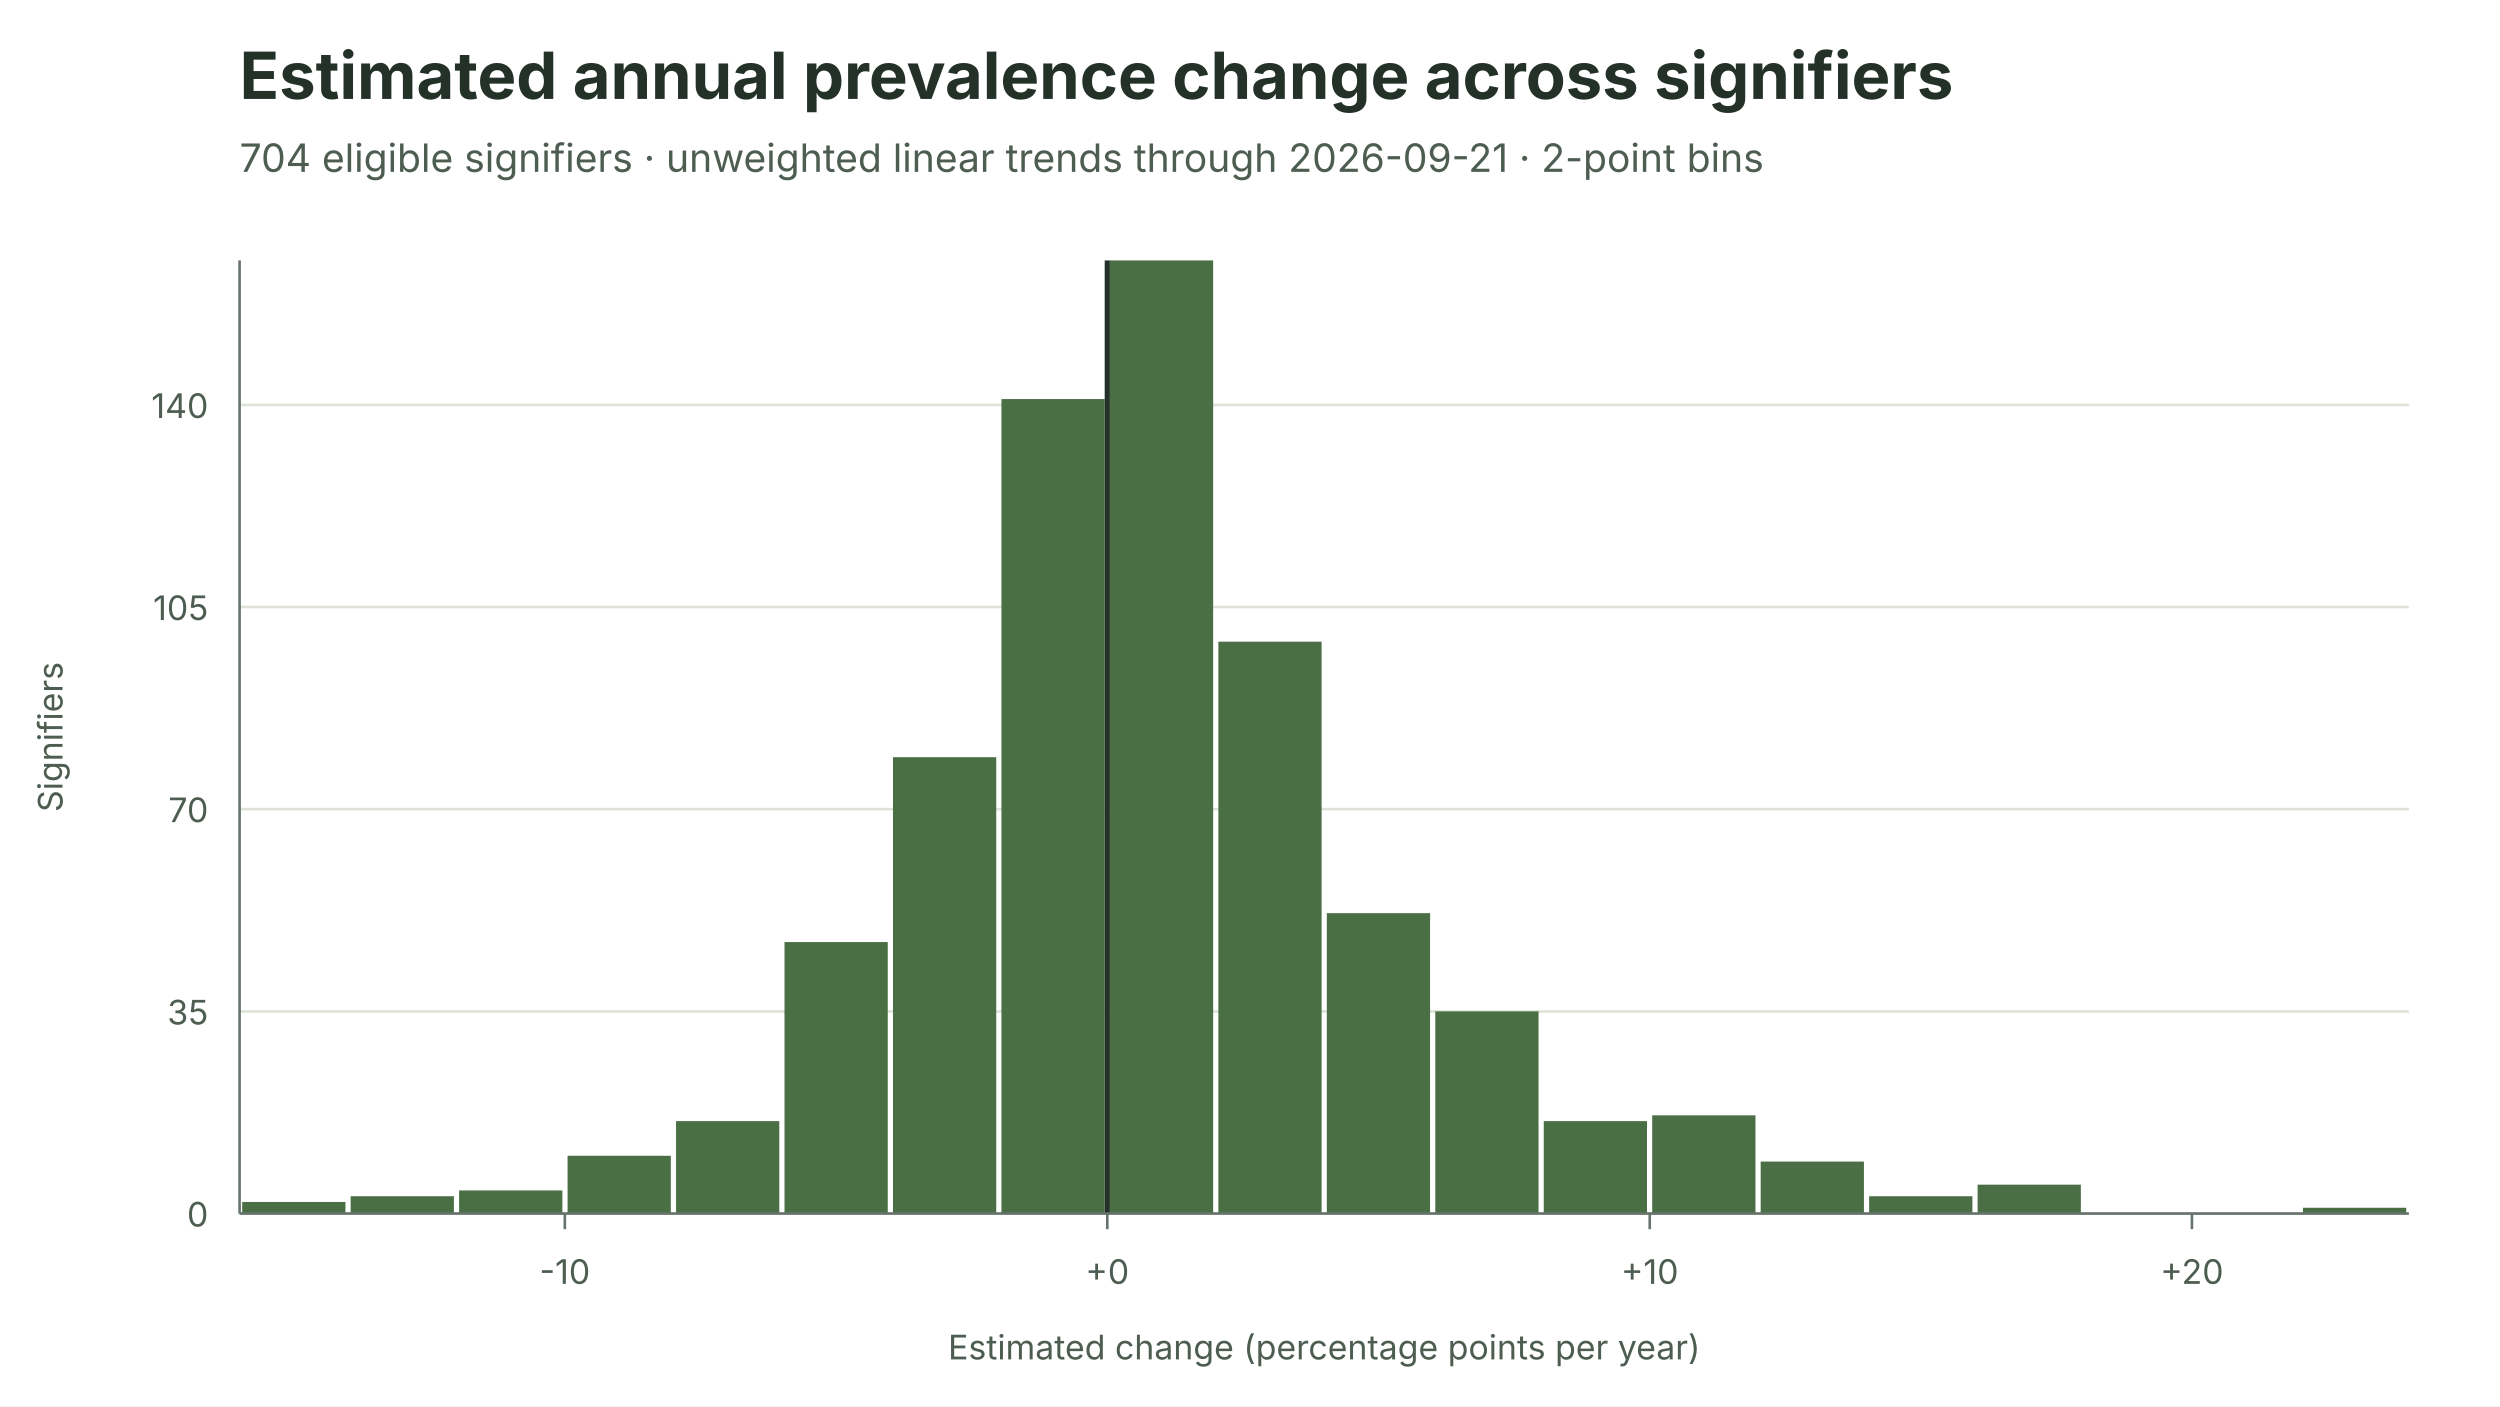
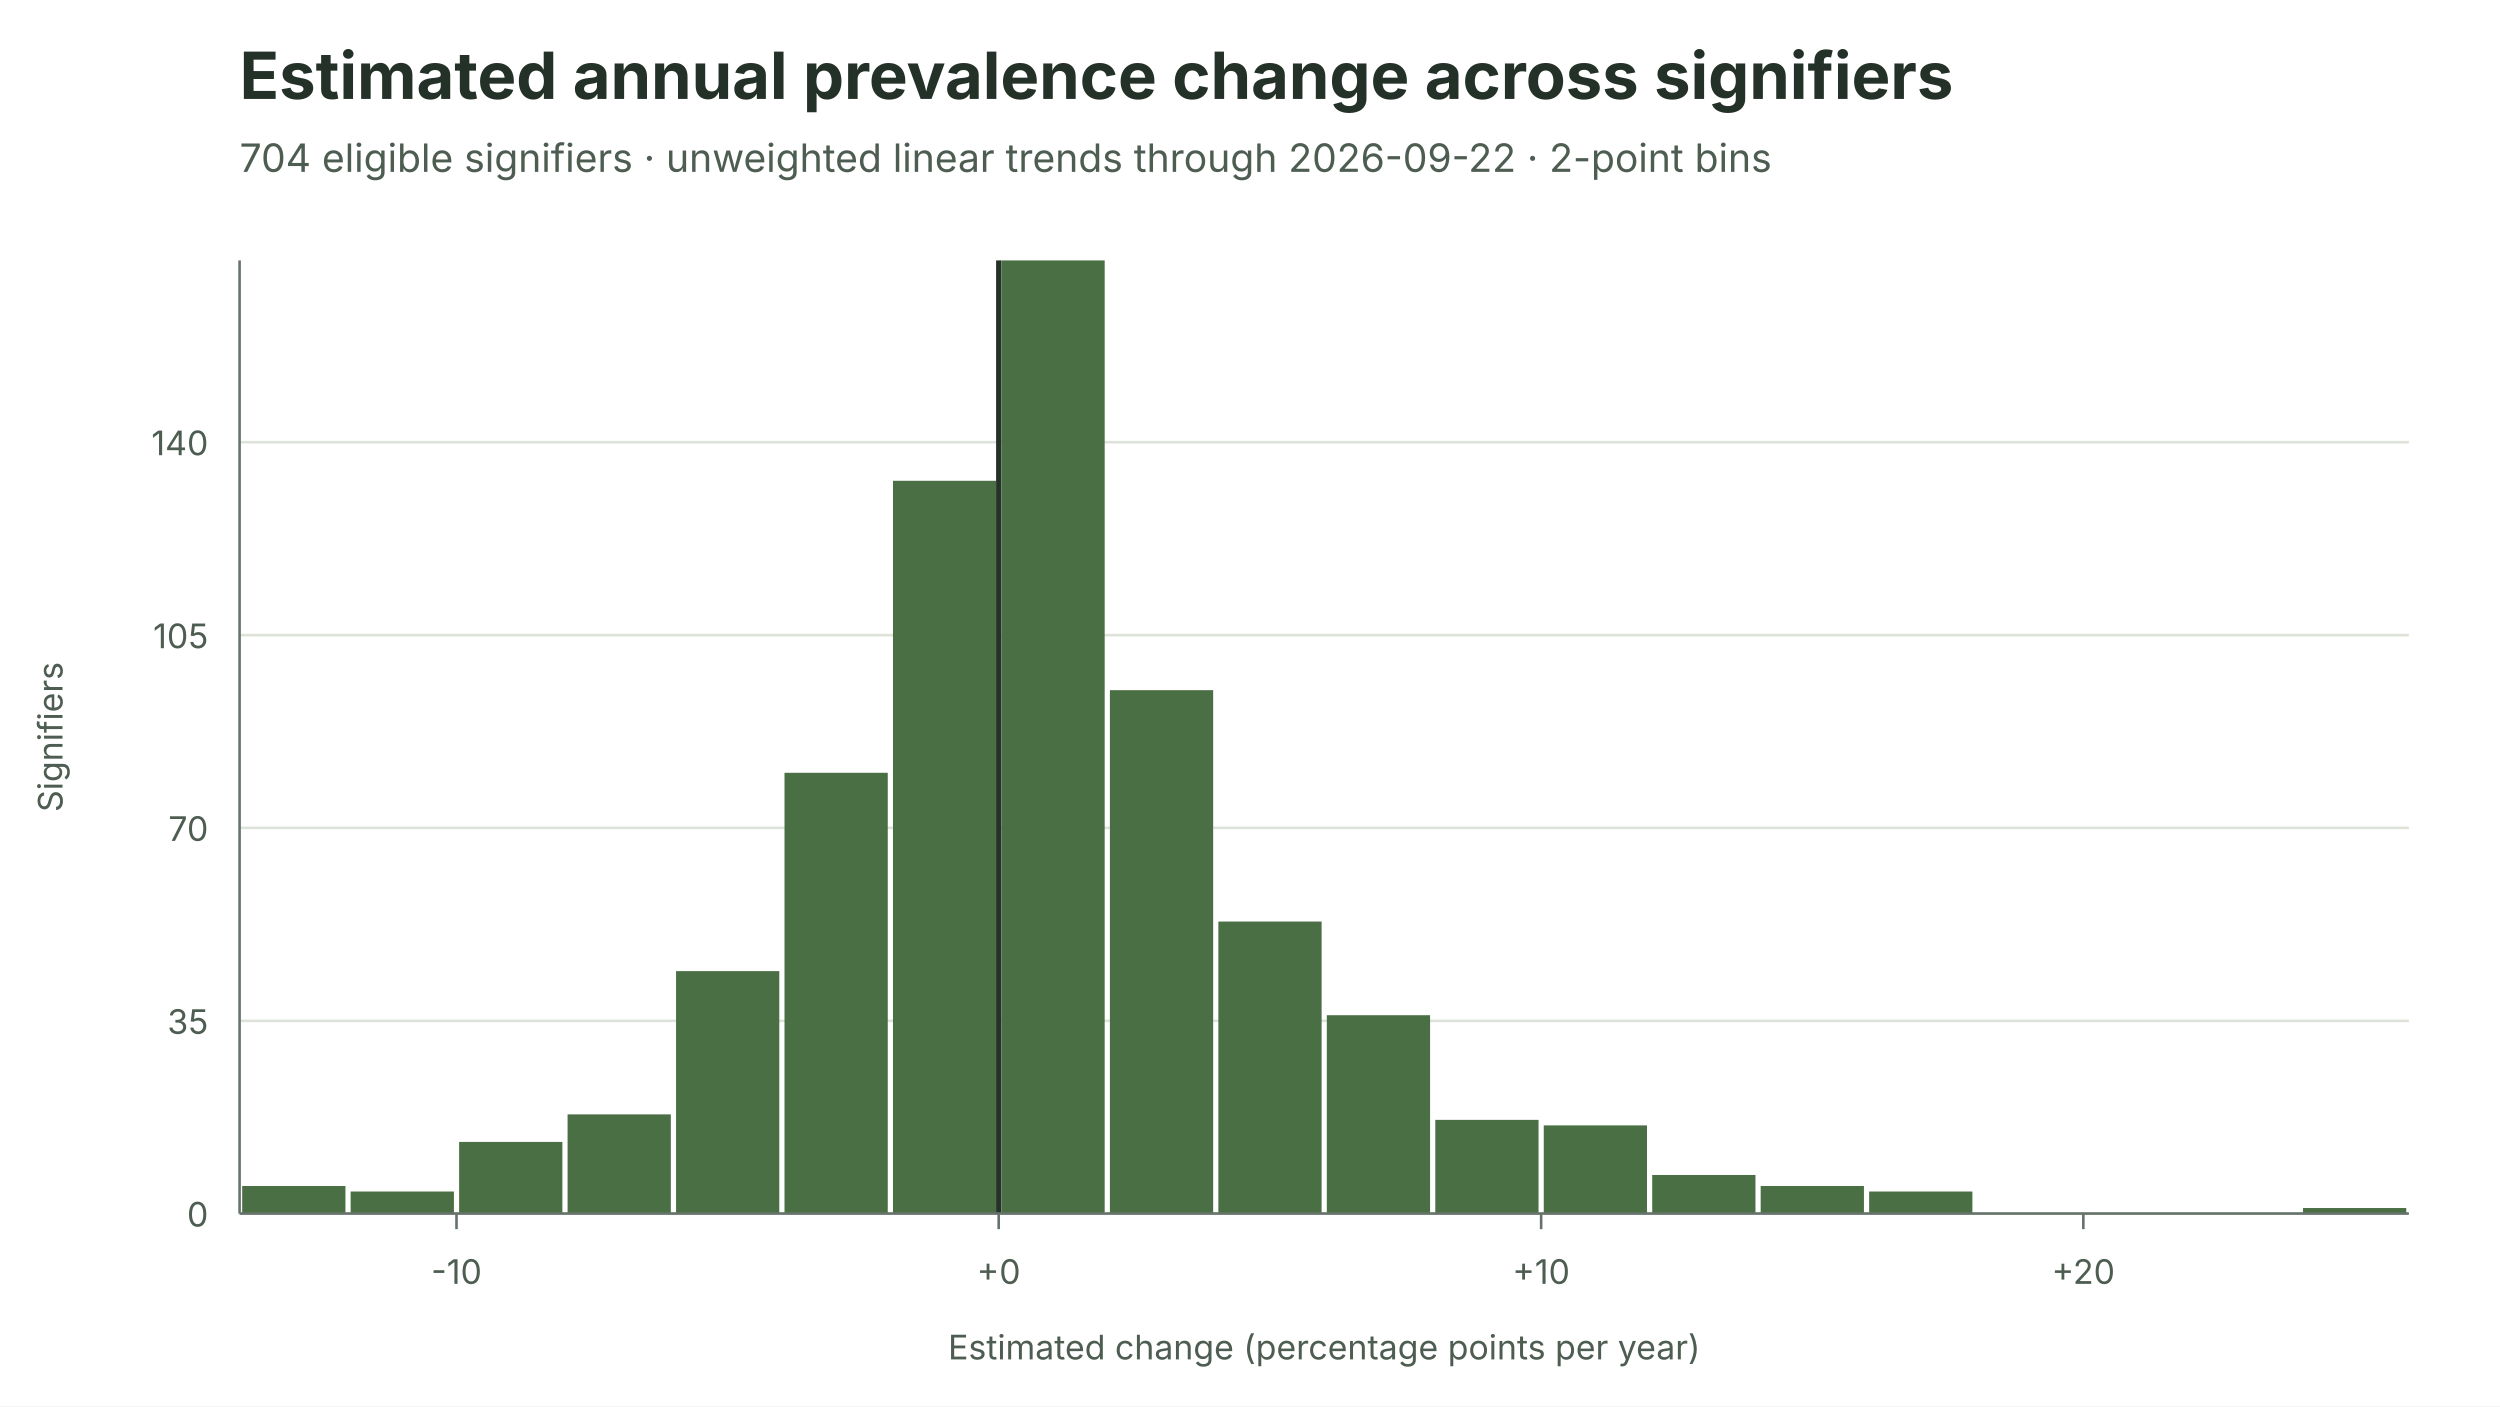
<svg xmlns="http://www.w3.org/2000/svg" width="960" height="540" viewBox="0 0 960 540" role="img" aria-labelledby="title desc">
  <rect width="960" height="540" fill="#ffffff" />
  <style>
    text { font-family: system-ui, -apple-system, sans-serif; fill: #243128; }
    .title { font-size: 25px; font-weight: 700; }
    .subtitle { font-size: 15px; fill: #4e5d51; }
    .axis { stroke: #66736a; stroke-width: 1; }
    .grid { stroke: #dde3d8; stroke-width: 1; }
    .tick { font-size: 13px; fill: #4e5d51; }
  </style>
  <text class="title" x="92" y="38">Estimated annual prevalence change across signifiers</text>
-   <text class="subtitle" x="92" y="66">704 eligible signifiers · unweighted linear trends through 2026-09-21 · 2-point bins</text>
+   <text class="subtitle" x="92" y="66">704 eligible signifiers · unweighted linear trends through 2026-09-22 · 2-point bins</text>
  <line class="grid" x1="92" y1="466.0" x2="925" y2="466.0" />
  <text class="tick" text-anchor="end" x="80" y="471.0">0</text>
-   <line class="grid" x1="92" y1="388.4" x2="925" y2="388.4" />
-   <text class="tick" text-anchor="end" x="80" y="393.4">35</text>
-   <line class="grid" x1="92" y1="310.7" x2="925" y2="310.7" />
-   <text class="tick" text-anchor="end" x="80" y="315.7">70</text>
-   <line class="grid" x1="92" y1="233.1" x2="925" y2="233.1" />
-   <text class="tick" text-anchor="end" x="80" y="238.1">105</text>
-   <line class="grid" x1="92" y1="155.5" x2="925" y2="155.5" />
-   <text class="tick" text-anchor="end" x="80" y="160.5">140</text>
-   <rect x="93.00" y="461.56" width="39.65" height="4.44" fill="#4B6F44" />
-   <rect x="134.65" y="459.35" width="39.65" height="6.65" fill="#4B6F44" />
-   <rect x="176.30" y="457.13" width="39.65" height="8.87" fill="#4B6F44" />
-   <rect x="217.95" y="443.82" width="39.65" height="22.18" fill="#4B6F44" />
-   <rect x="259.60" y="430.51" width="39.65" height="35.49" fill="#4B6F44" />
-   <rect x="301.25" y="361.75" width="39.65" height="104.25" fill="#4B6F44" />
-   <rect x="342.90" y="290.76" width="39.65" height="175.24" fill="#4B6F44" />
-   <rect x="384.55" y="153.24" width="39.65" height="312.76" fill="#4B6F44" />
-   <rect x="426.20" y="100.00" width="39.65" height="366.00" fill="#4B6F44" />
-   <rect x="467.85" y="246.40" width="39.65" height="219.60" fill="#4B6F44" />
-   <rect x="509.50" y="350.65" width="39.65" height="115.35" fill="#4B6F44" />
-   <rect x="551.15" y="388.36" width="39.65" height="77.64" fill="#4B6F44" />
-   <rect x="592.80" y="430.51" width="39.65" height="35.49" fill="#4B6F44" />
-   <rect x="634.45" y="428.29" width="39.65" height="37.71" fill="#4B6F44" />
-   <rect x="676.10" y="446.04" width="39.65" height="19.96" fill="#4B6F44" />
-   <rect x="717.75" y="459.35" width="39.65" height="6.65" fill="#4B6F44" />
-   <rect x="759.40" y="454.91" width="39.65" height="11.09" fill="#4B6F44" />
+   <line class="grid" x1="92" y1="392.0" x2="925" y2="392.0" />
+   <text class="tick" text-anchor="end" x="80" y="397.0">35</text>
+   <line class="grid" x1="92" y1="317.9" x2="925" y2="317.9" />
+   <text class="tick" text-anchor="end" x="80" y="322.9">70</text>
+   <line class="grid" x1="92" y1="243.9" x2="925" y2="243.9" />
+   <text class="tick" text-anchor="end" x="80" y="248.9">105</text>
+   <line class="grid" x1="92" y1="169.8" x2="925" y2="169.8" />
+   <text class="tick" text-anchor="end" x="80" y="174.8">140</text>
+   <rect x="93.00" y="455.42" width="39.65" height="10.58" fill="#4B6F44" />
+   <rect x="134.65" y="457.54" width="39.65" height="8.46" fill="#4B6F44" />
+   <rect x="176.30" y="438.50" width="39.65" height="27.50" fill="#4B6F44" />
+   <rect x="217.95" y="427.92" width="39.65" height="38.08" fill="#4B6F44" />
+   <rect x="259.60" y="372.91" width="39.65" height="93.09" fill="#4B6F44" />
+   <rect x="301.25" y="296.75" width="39.65" height="169.25" fill="#4B6F44" />
+   <rect x="342.90" y="184.62" width="39.65" height="281.38" fill="#4B6F44" />
+   <rect x="384.55" y="100.00" width="39.65" height="366.00" fill="#4B6F44" />
+   <rect x="426.20" y="265.02" width="39.65" height="200.98" fill="#4B6F44" />
+   <rect x="467.85" y="353.87" width="39.65" height="112.13" fill="#4B6F44" />
+   <rect x="509.50" y="389.84" width="39.65" height="76.16" fill="#4B6F44" />
+   <rect x="551.15" y="430.03" width="39.65" height="35.97" fill="#4B6F44" />
+   <rect x="592.80" y="432.15" width="39.65" height="33.85" fill="#4B6F44" />
+   <rect x="634.45" y="451.19" width="39.65" height="14.81" fill="#4B6F44" />
+   <rect x="676.10" y="455.42" width="39.65" height="10.58" fill="#4B6F44" />
+   <rect x="717.75" y="457.54" width="39.65" height="8.46" fill="#4B6F44" />
+   <rect x="759.40" y="466.00" width="39.65" height="0.00" fill="#4B6F44" />
  <rect x="801.05" y="466.00" width="39.65" height="0.00" fill="#4B6F44" />
  <rect x="842.70" y="466.00" width="39.65" height="0.00" fill="#4B6F44" />
-   <rect x="884.35" y="463.78" width="39.65" height="2.22" fill="#4B6F44" />
-   <line class="axis" x1="216.9" y1="466" x2="216.9" y2="472" />
-   <text class="tick" text-anchor="middle" x="216.9" y="493">-10</text>
-   <line class="axis" x1="425.2" y1="466" x2="425.2" y2="472" />
-   <text class="tick" text-anchor="middle" x="425.2" y="493">+0</text>
-   <line class="axis" x1="633.5" y1="466" x2="633.5" y2="472" />
-   <text class="tick" text-anchor="middle" x="633.5" y="493">+10</text>
-   <line class="axis" x1="841.7" y1="466" x2="841.7" y2="472" />
-   <text class="tick" text-anchor="middle" x="841.7" y="493">+20</text>
-   <line x1="425.2" y1="100" x2="425.2" y2="466" stroke="#243128" stroke-width="2" />
+   <rect x="884.35" y="463.88" width="39.65" height="2.12" fill="#4B6F44" />
+   <line class="axis" x1="175.3" y1="466" x2="175.3" y2="472" />
+   <text class="tick" text-anchor="middle" x="175.3" y="493">-10</text>
+   <line class="axis" x1="383.5" y1="466" x2="383.5" y2="472" />
+   <text class="tick" text-anchor="middle" x="383.5" y="493">+0</text>
+   <line class="axis" x1="591.8" y1="466" x2="591.8" y2="472" />
+   <text class="tick" text-anchor="middle" x="591.8" y="493">+10</text>
+   <line class="axis" x1="800.0" y1="466" x2="800.0" y2="472" />
+   <text class="tick" text-anchor="middle" x="800.0" y="493">+20</text>
+   <line x1="383.5" y1="100" x2="383.5" y2="466" stroke="#243128" stroke-width="2" />
  <line class="axis" x1="92" y1="100" x2="92" y2="466" />
  <line class="axis" x1="92" y1="466" x2="925" y2="466" />
  <text class="tick" x="508.5" y="522" text-anchor="middle">Estimated change (percentage points per year)</text>
  <text class="tick" transform="translate(24 283.0) rotate(-90)" text-anchor="middle">Signifiers</text>
</svg>
